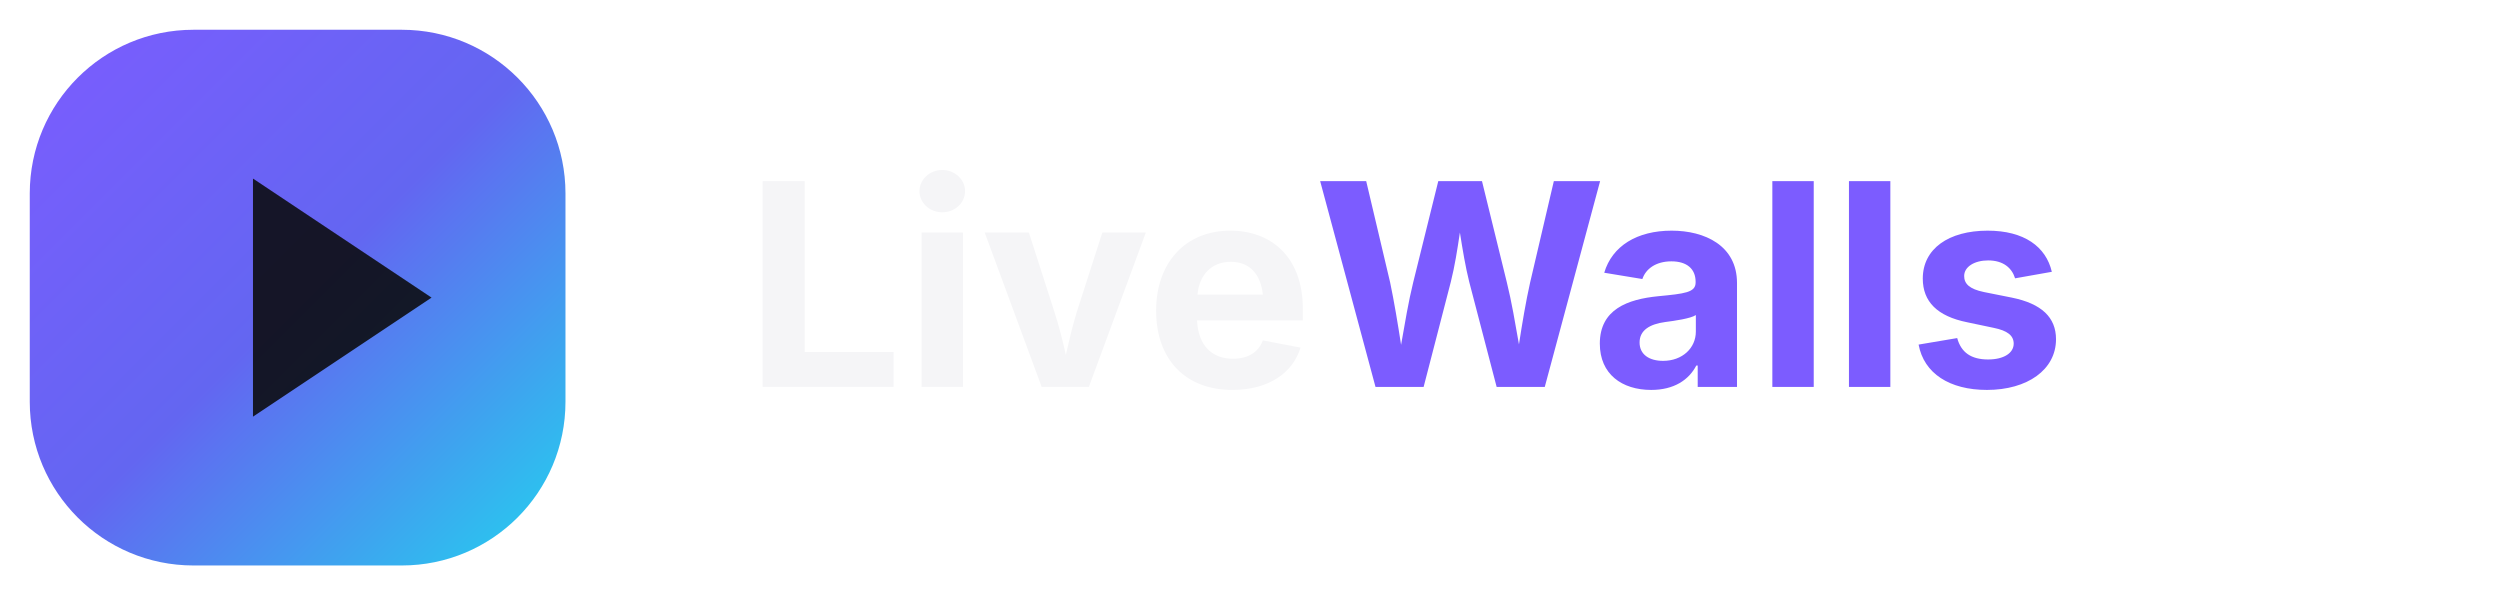
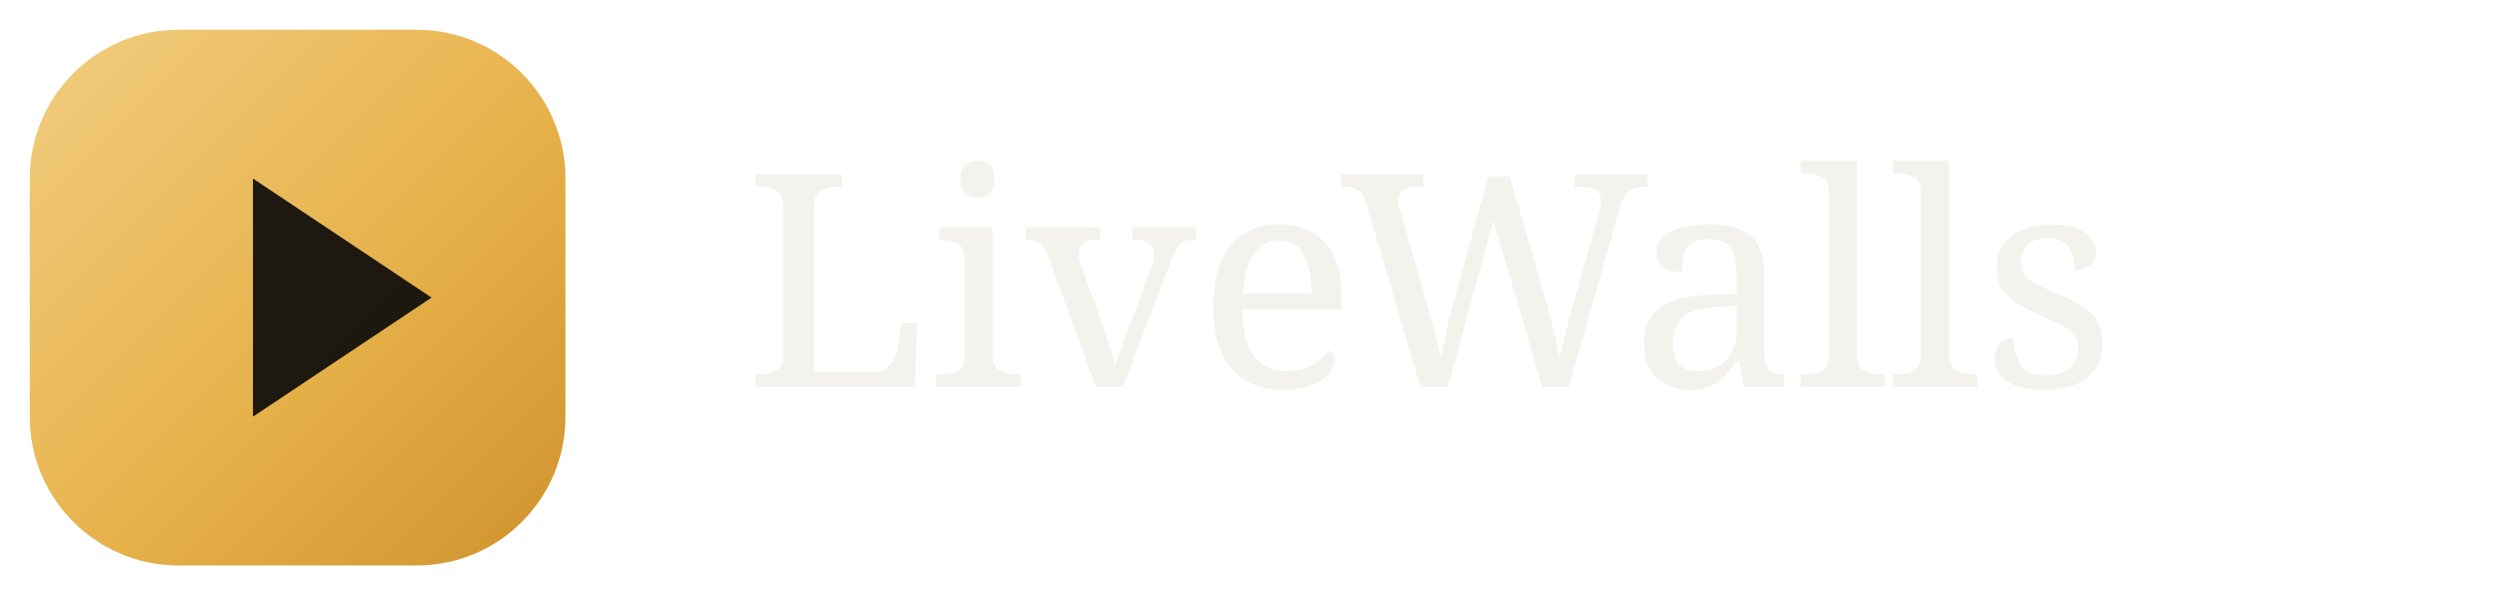
<svg xmlns="http://www.w3.org/2000/svg" width="168" height="40" viewBox="0 0 168 40">
  <defs>
    <linearGradient id="lg" x1="0" y1="0" x2="1" y2="1">
-       <stop offset="0%" stop-color="#7C5CFF" />
-       <stop offset="50%" stop-color="#6366F1" />
-       <stop offset="100%" stop-color="#22D3EE" />
+       <stop offset="0%" stop-color="#F2CD80" />
+       <stop offset="55%" stop-color="#E7B24B" />
+       <stop offset="100%" stop-color="#CF922C" />
    </linearGradient>
  </defs>
-   <rect x="2" y="2" width="36" height="36" rx="11" fill="url(#lg)" />
-   <path d="M17 12 L29 20 L17 28 Z" fill="#0A0A0C" opacity="0.88" />
-   <text x="50" y="26" font-family="-apple-system, BlinkMacSystemFont, 'SF Pro Display', system-ui, sans-serif" font-size="19" font-weight="700" fill="#F5F5F7">Live<tspan fill="#7C5CFF">Walls</tspan>
-   </text>
+   <rect x="2" y="2" width="36" height="36" rx="10" fill="url(#lg)" />
+   <path d="M17 12 L29 20 L17 28 Z" fill="#07080A" opacity="0.9" />
+   <text x="50" y="26" font-family="ui-serif, Georgia, 'Playfair Display', serif" font-size="20" font-weight="500" fill="#F4F2ED">LiveWalls</text>
</svg>
